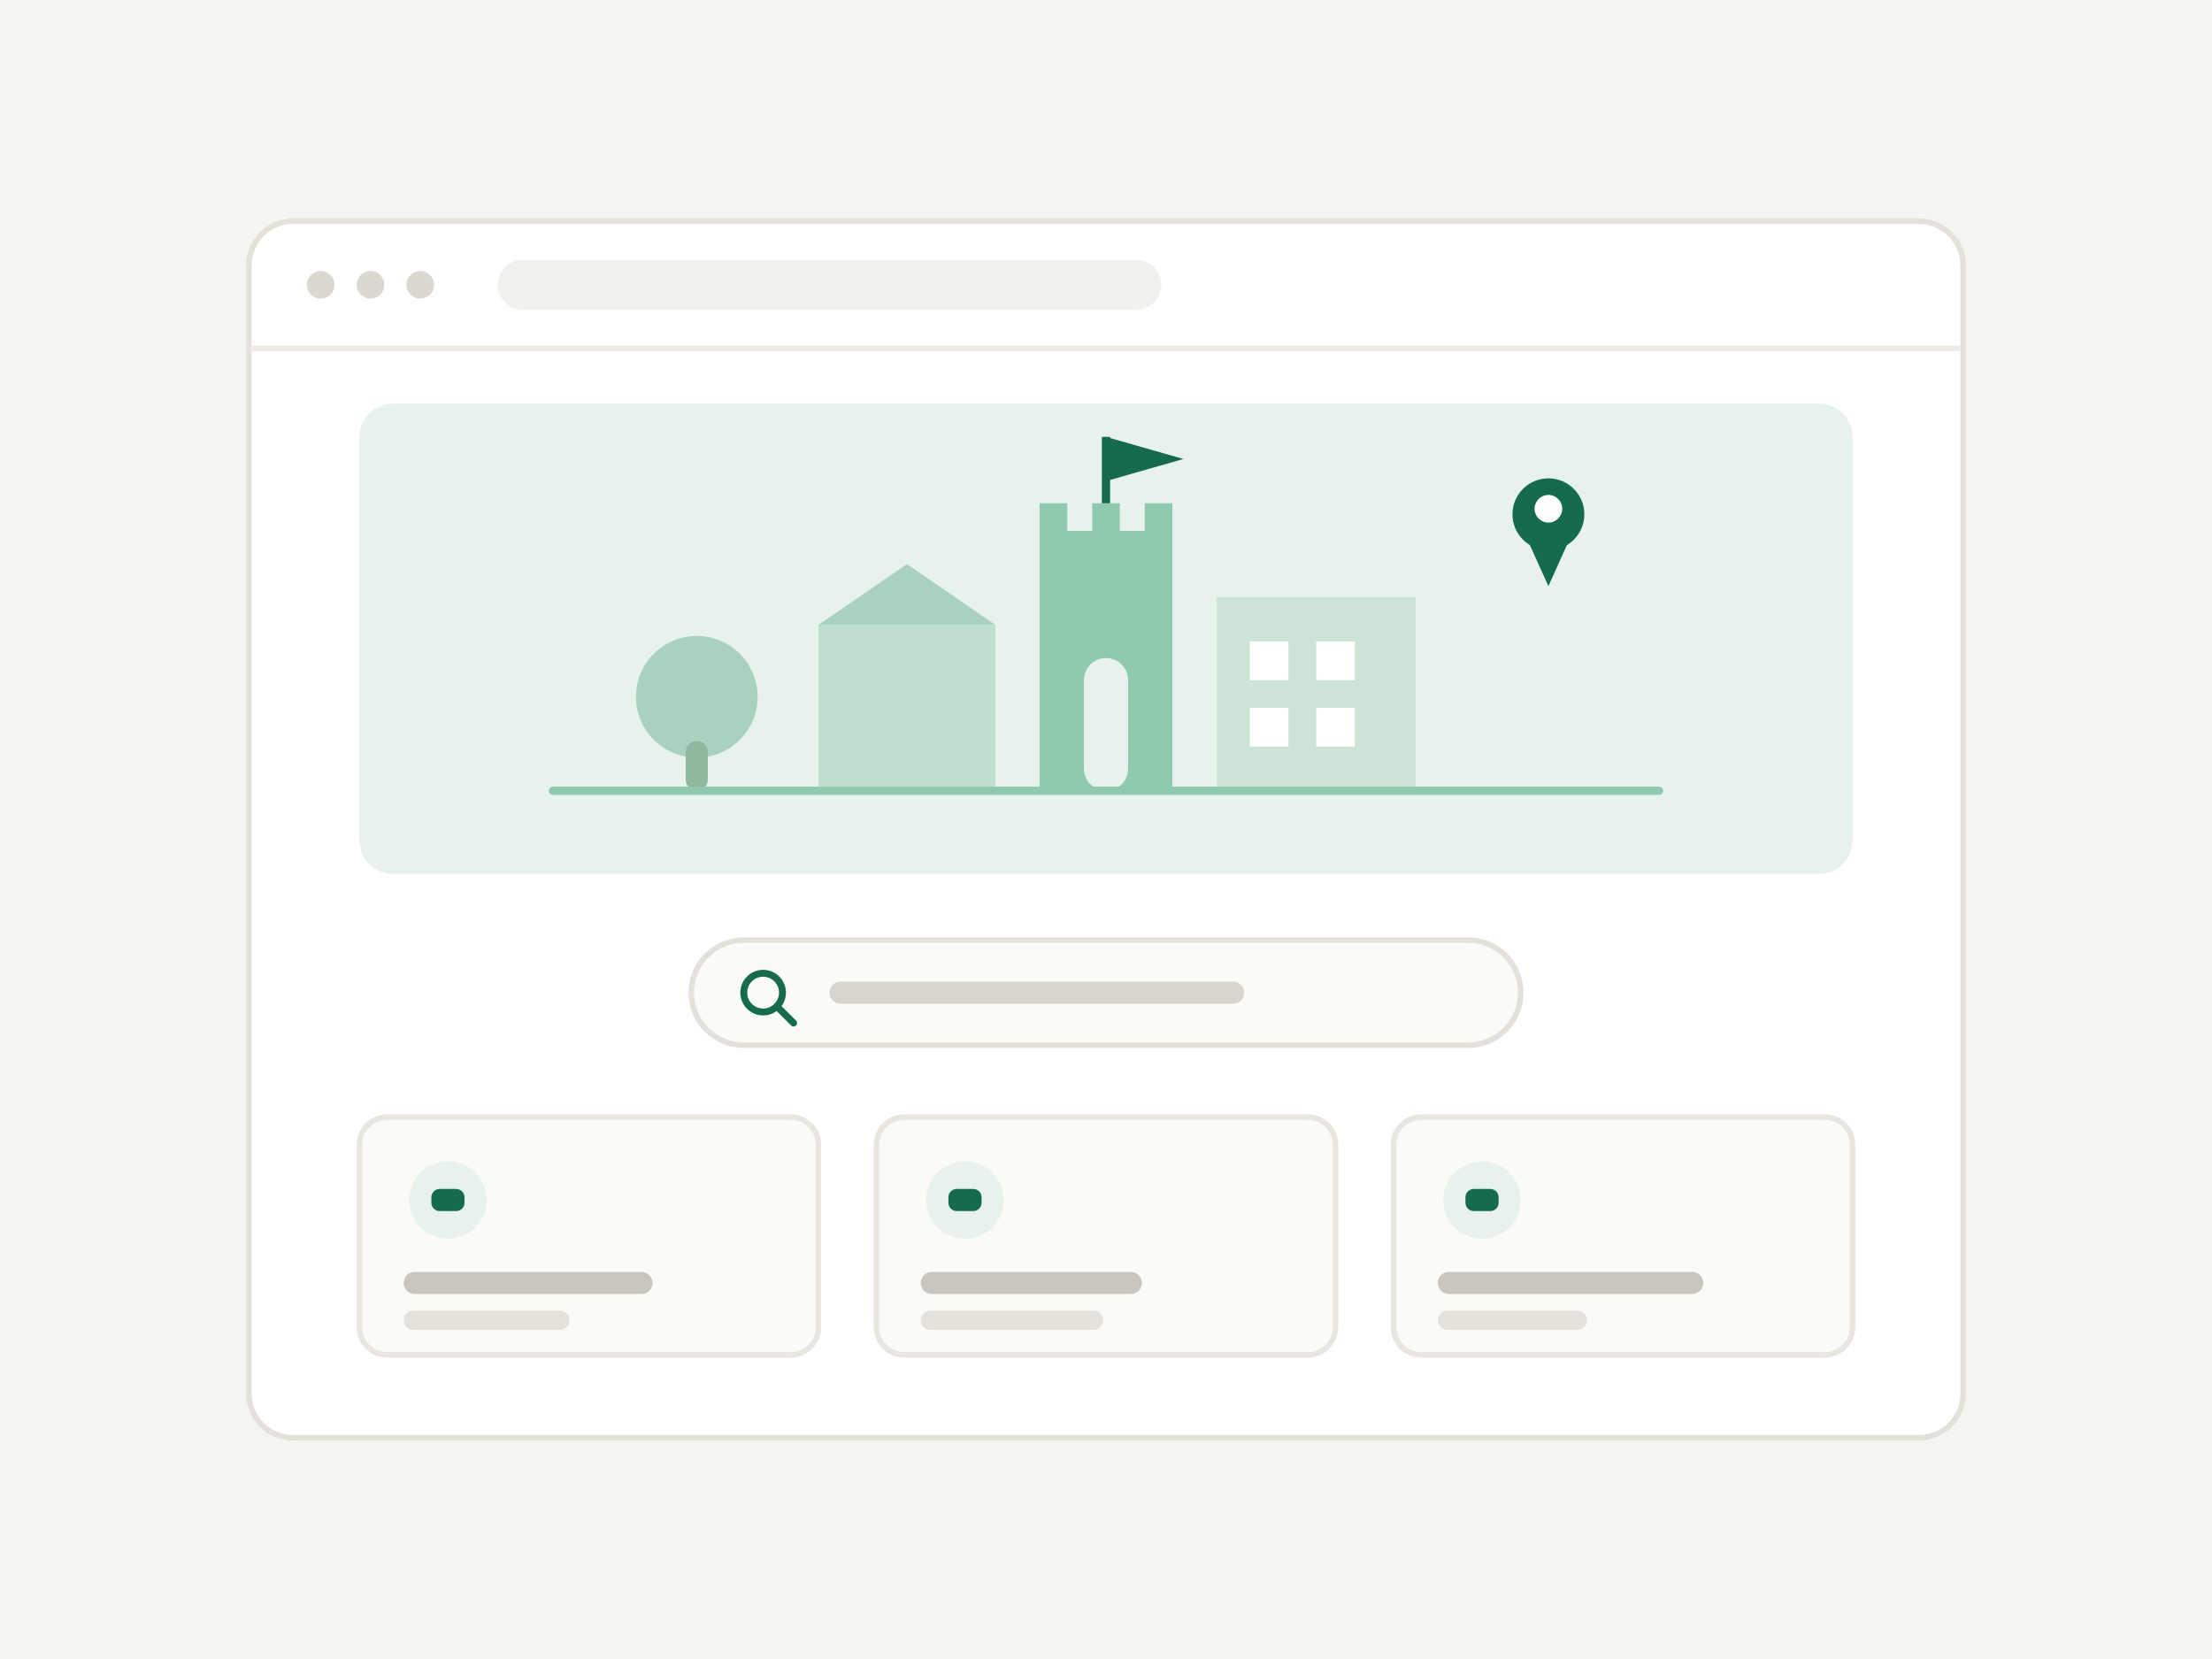
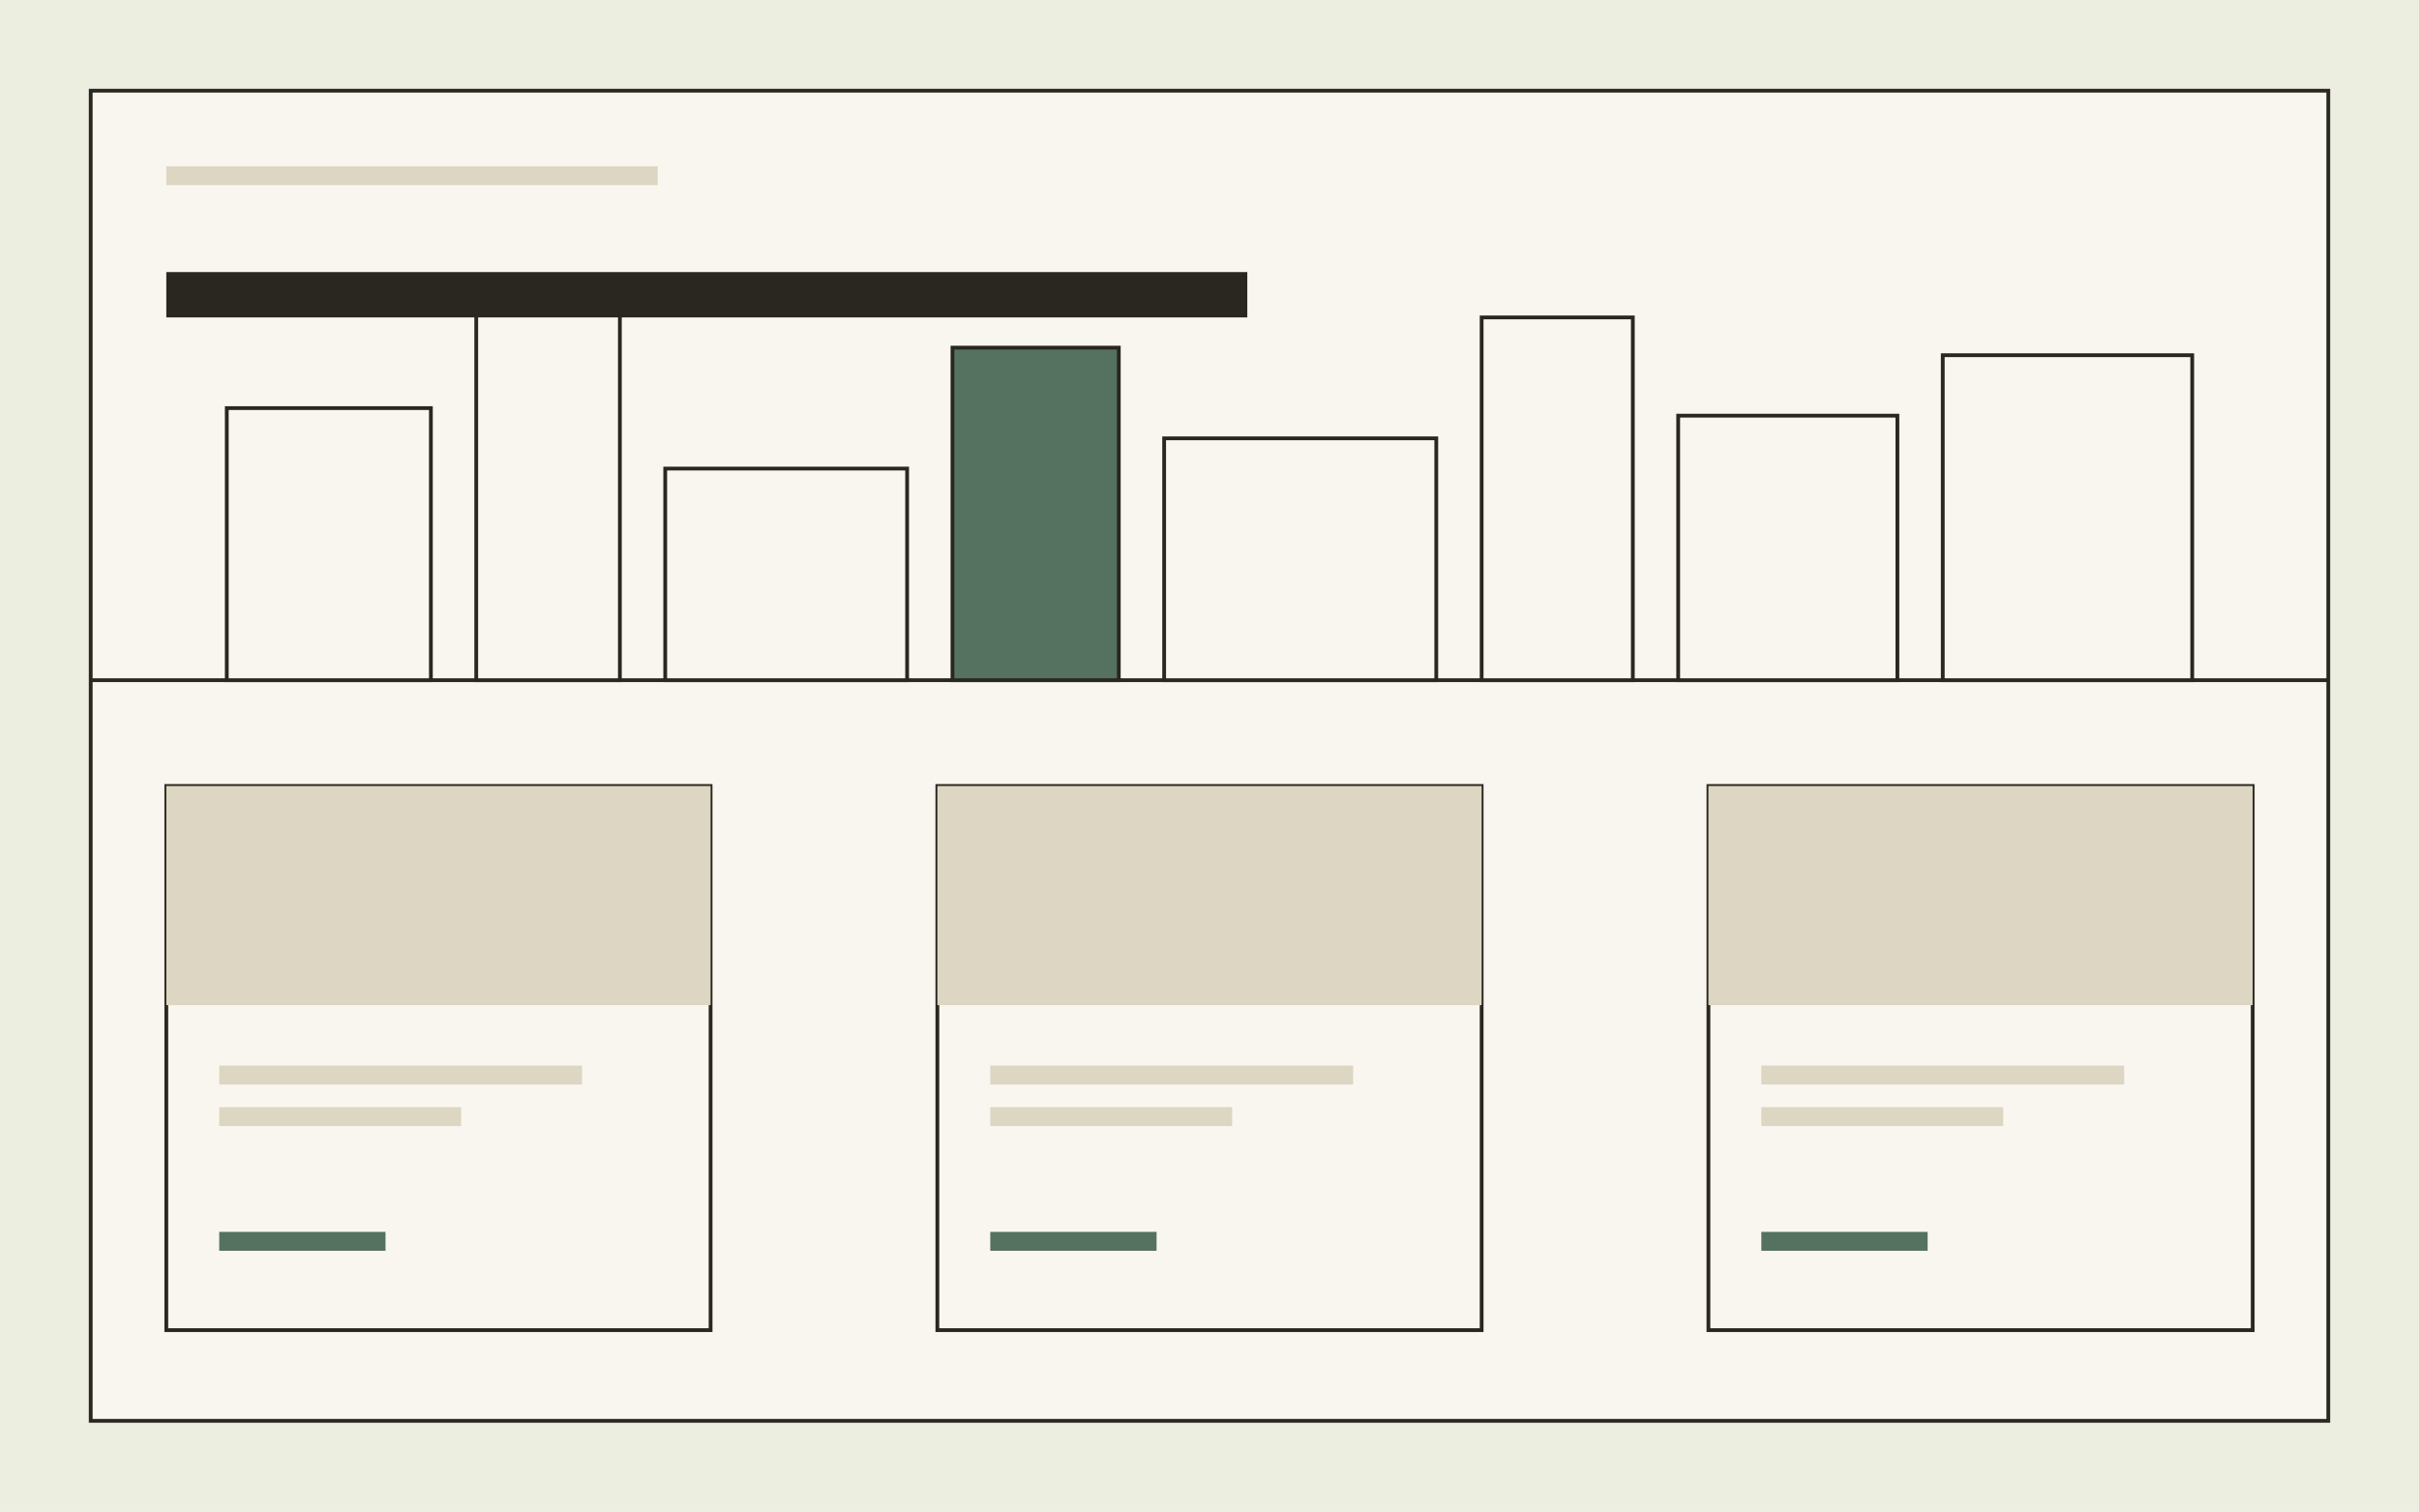
- <svg xmlns="http://www.w3.org/2000/svg" viewBox="0 0 800 600">
-   <rect width="800" height="600" fill="#F5F5F0" />
-   <rect x="90" y="80" width="620" height="440" rx="16" fill="#FFFFFF" stroke="#E3E1D9" stroke-width="2" />
-   <line x1="91" y1="126" x2="709" y2="126" stroke="#ECEAE2" stroke-width="2" />
-   <circle cx="116" cy="103" r="5" fill="#DAD8D0" />
-   <circle cx="134" cy="103" r="5" fill="#DAD8D0" />
-   <circle cx="152" cy="103" r="5" fill="#DAD8D0" />
-   <rect x="180" y="94" width="240" height="18" rx="9" fill="#F1F0EA" />
-   <g>
-     <rect x="130" y="146" width="540" height="170" rx="12" fill="#E8F2EC" />
-     <rect x="376" y="192" width="48" height="94" fill="#8FC9AE" />
-     <rect x="376" y="182" width="10" height="12" fill="#8FC9AE" />
-     <rect x="395" y="182" width="10" height="12" fill="#8FC9AE" />
-     <rect x="414" y="182" width="10" height="12" fill="#8FC9AE" />
-     <rect x="392" y="238" width="16" height="48" rx="8" fill="#E8F2EC" />
-     <line x1="400" y1="182" x2="400" y2="158" stroke="#166B4D" stroke-width="3" />
-     <polygon points="400,158 428,166 400,174" fill="#166B4D" />
-     <rect x="296" y="226" width="64" height="60" fill="#BFDECE" />
-     <polygon points="296,226 328,204 360,226" fill="#A8D2BD" />
-     <rect x="440" y="216" width="72" height="70" fill="#CCE3D6" />
-     <rect x="452" y="232" width="14" height="14" fill="#FFFFFF" />
-     <rect x="476" y="232" width="14" height="14" fill="#FFFFFF" />
-     <rect x="452" y="256" width="14" height="14" fill="#FFFFFF" />
-     <rect x="476" y="256" width="14" height="14" fill="#FFFFFF" />
-     <circle cx="252" cy="252" r="22" fill="#A8D2BD" />
-     <rect x="248" y="268" width="8" height="18" rx="4" fill="#8FB89F" />
-     <line x1="200" y1="286" x2="600" y2="286" stroke="#8FC9AE" stroke-width="3" stroke-linecap="round" />
-     <circle cx="560" cy="186" r="13" fill="#166B4D" />
-     <circle cx="560" cy="184" r="5" fill="#FFFFFF" />
-     <polygon points="560,212 551,192 569,192" fill="#166B4D" />
-   </g>
-   <rect x="250" y="340" width="300" height="38" rx="19" fill="#FAFAF7" stroke="#E3E1D9" stroke-width="2" />
-   <circle cx="276" cy="359" r="7" fill="none" stroke="#166B4D" stroke-width="2.5" />
-   <line x1="281" y1="364" x2="287" y2="370" stroke="#166B4D" stroke-width="2.5" stroke-linecap="round" />
-   <rect x="300" y="355" width="150" height="8" rx="4" fill="#D8D6CC" />
-   <g>
-     <rect x="130" y="404" width="166" height="86" rx="10" fill="#FAFAF7" stroke="#E8E6DE" stroke-width="2" />
-     <circle cx="162" cy="434" r="14" fill="#E8F2EC" />
-     <rect x="156" y="430" width="12" height="8" rx="3" fill="#166B4D" />
-     <rect x="146" y="460" width="90" height="8" rx="4" fill="#C9C7BD" />
-     <rect x="146" y="474" width="60" height="7" rx="3.5" fill="#E4E2DA" />
-   </g>
-   <g>
-     <rect x="317" y="404" width="166" height="86" rx="10" fill="#FAFAF7" stroke="#E8E6DE" stroke-width="2" />
-     <circle cx="349" cy="434" r="14" fill="#E8F2EC" />
-     <rect x="343" y="430" width="12" height="8" rx="3" fill="#166B4D" />
-     <rect x="333" y="460" width="80" height="8" rx="4" fill="#C9C7BD" />
-     <rect x="333" y="474" width="66" height="7" rx="3.5" fill="#E4E2DA" />
-   </g>
-   <g>
-     <rect x="504" y="404" width="166" height="86" rx="10" fill="#FAFAF7" stroke="#E8E6DE" stroke-width="2" />
-     <circle cx="536" cy="434" r="14" fill="#E8F2EC" />
-     <rect x="530" y="430" width="12" height="8" rx="3" fill="#166B4D" />
-     <rect x="520" y="460" width="96" height="8" rx="4" fill="#C9C7BD" />
-     <rect x="520" y="474" width="54" height="7" rx="3.5" fill="#E4E2DA" />
-   </g>
+ <svg xmlns="http://www.w3.org/2000/svg" viewBox="0 0 640 400" role="img">
+   <rect width="640" height="400" fill="#ECEFE0" />
+   <rect x="24" y="24" width="592" height="352" fill="#F9F6EF" stroke="#2A2620" stroke-width="1" />
+   <line x1="24" y1="180" x2="616" y2="180" stroke="#2A2620" stroke-width="1" />
+   <rect x="60" y="108" width="54" height="72" fill="#F9F6EF" stroke="#2A2620" stroke-width="1" />
+   <rect x="126" y="76" width="38" height="104" fill="#F9F6EF" stroke="#2A2620" stroke-width="1" />
+   <rect x="176" y="124" width="64" height="56" fill="#F9F6EF" stroke="#2A2620" stroke-width="1" />
+   <rect x="252" y="92" width="44" height="88" fill="#557160" stroke="#2A2620" stroke-width="1" />
+   <rect x="308" y="116" width="72" height="64" fill="#F9F6EF" stroke="#2A2620" stroke-width="1" />
+   <rect x="392" y="84" width="40" height="96" fill="#F9F6EF" stroke="#2A2620" stroke-width="1" />
+   <rect x="444" y="110" width="58" height="70" fill="#F9F6EF" stroke="#2A2620" stroke-width="1" />
+   <rect x="514" y="94" width="66" height="86" fill="#F9F6EF" stroke="#2A2620" stroke-width="1" />
+   <rect x="44" y="44" width="130" height="5" fill="#DCD6C2" />
+   <rect x="44" y="72" width="286" height="12" fill="#2A2620" />
+   <rect x="44" y="208" width="144" height="144" fill="#F9F6EF" stroke="#2A2620" stroke-width="1" />
+   <rect x="44" y="208" width="144" height="58" fill="#DCD6C2" />
+   <rect x="58" y="282" width="96" height="5" fill="#DCD6C2" />
+   <rect x="58" y="293" width="64" height="5" fill="#DCD6C2" />
+   <rect x="58" y="326" width="44" height="5" fill="#557160" />
+   <rect x="248" y="208" width="144" height="144" fill="#F9F6EF" stroke="#2A2620" stroke-width="1" />
+   <rect x="248" y="208" width="144" height="58" fill="#DCD6C2" />
+   <rect x="262" y="282" width="96" height="5" fill="#DCD6C2" />
+   <rect x="262" y="293" width="64" height="5" fill="#DCD6C2" />
+   <rect x="262" y="326" width="44" height="5" fill="#557160" />
+   <rect x="452" y="208" width="144" height="144" fill="#F9F6EF" stroke="#2A2620" stroke-width="1" />
+   <rect x="452" y="208" width="144" height="58" fill="#DCD6C2" />
+   <rect x="466" y="282" width="96" height="5" fill="#DCD6C2" />
+   <rect x="466" y="293" width="64" height="5" fill="#DCD6C2" />
+   <rect x="466" y="326" width="44" height="5" fill="#557160" />
</svg>
